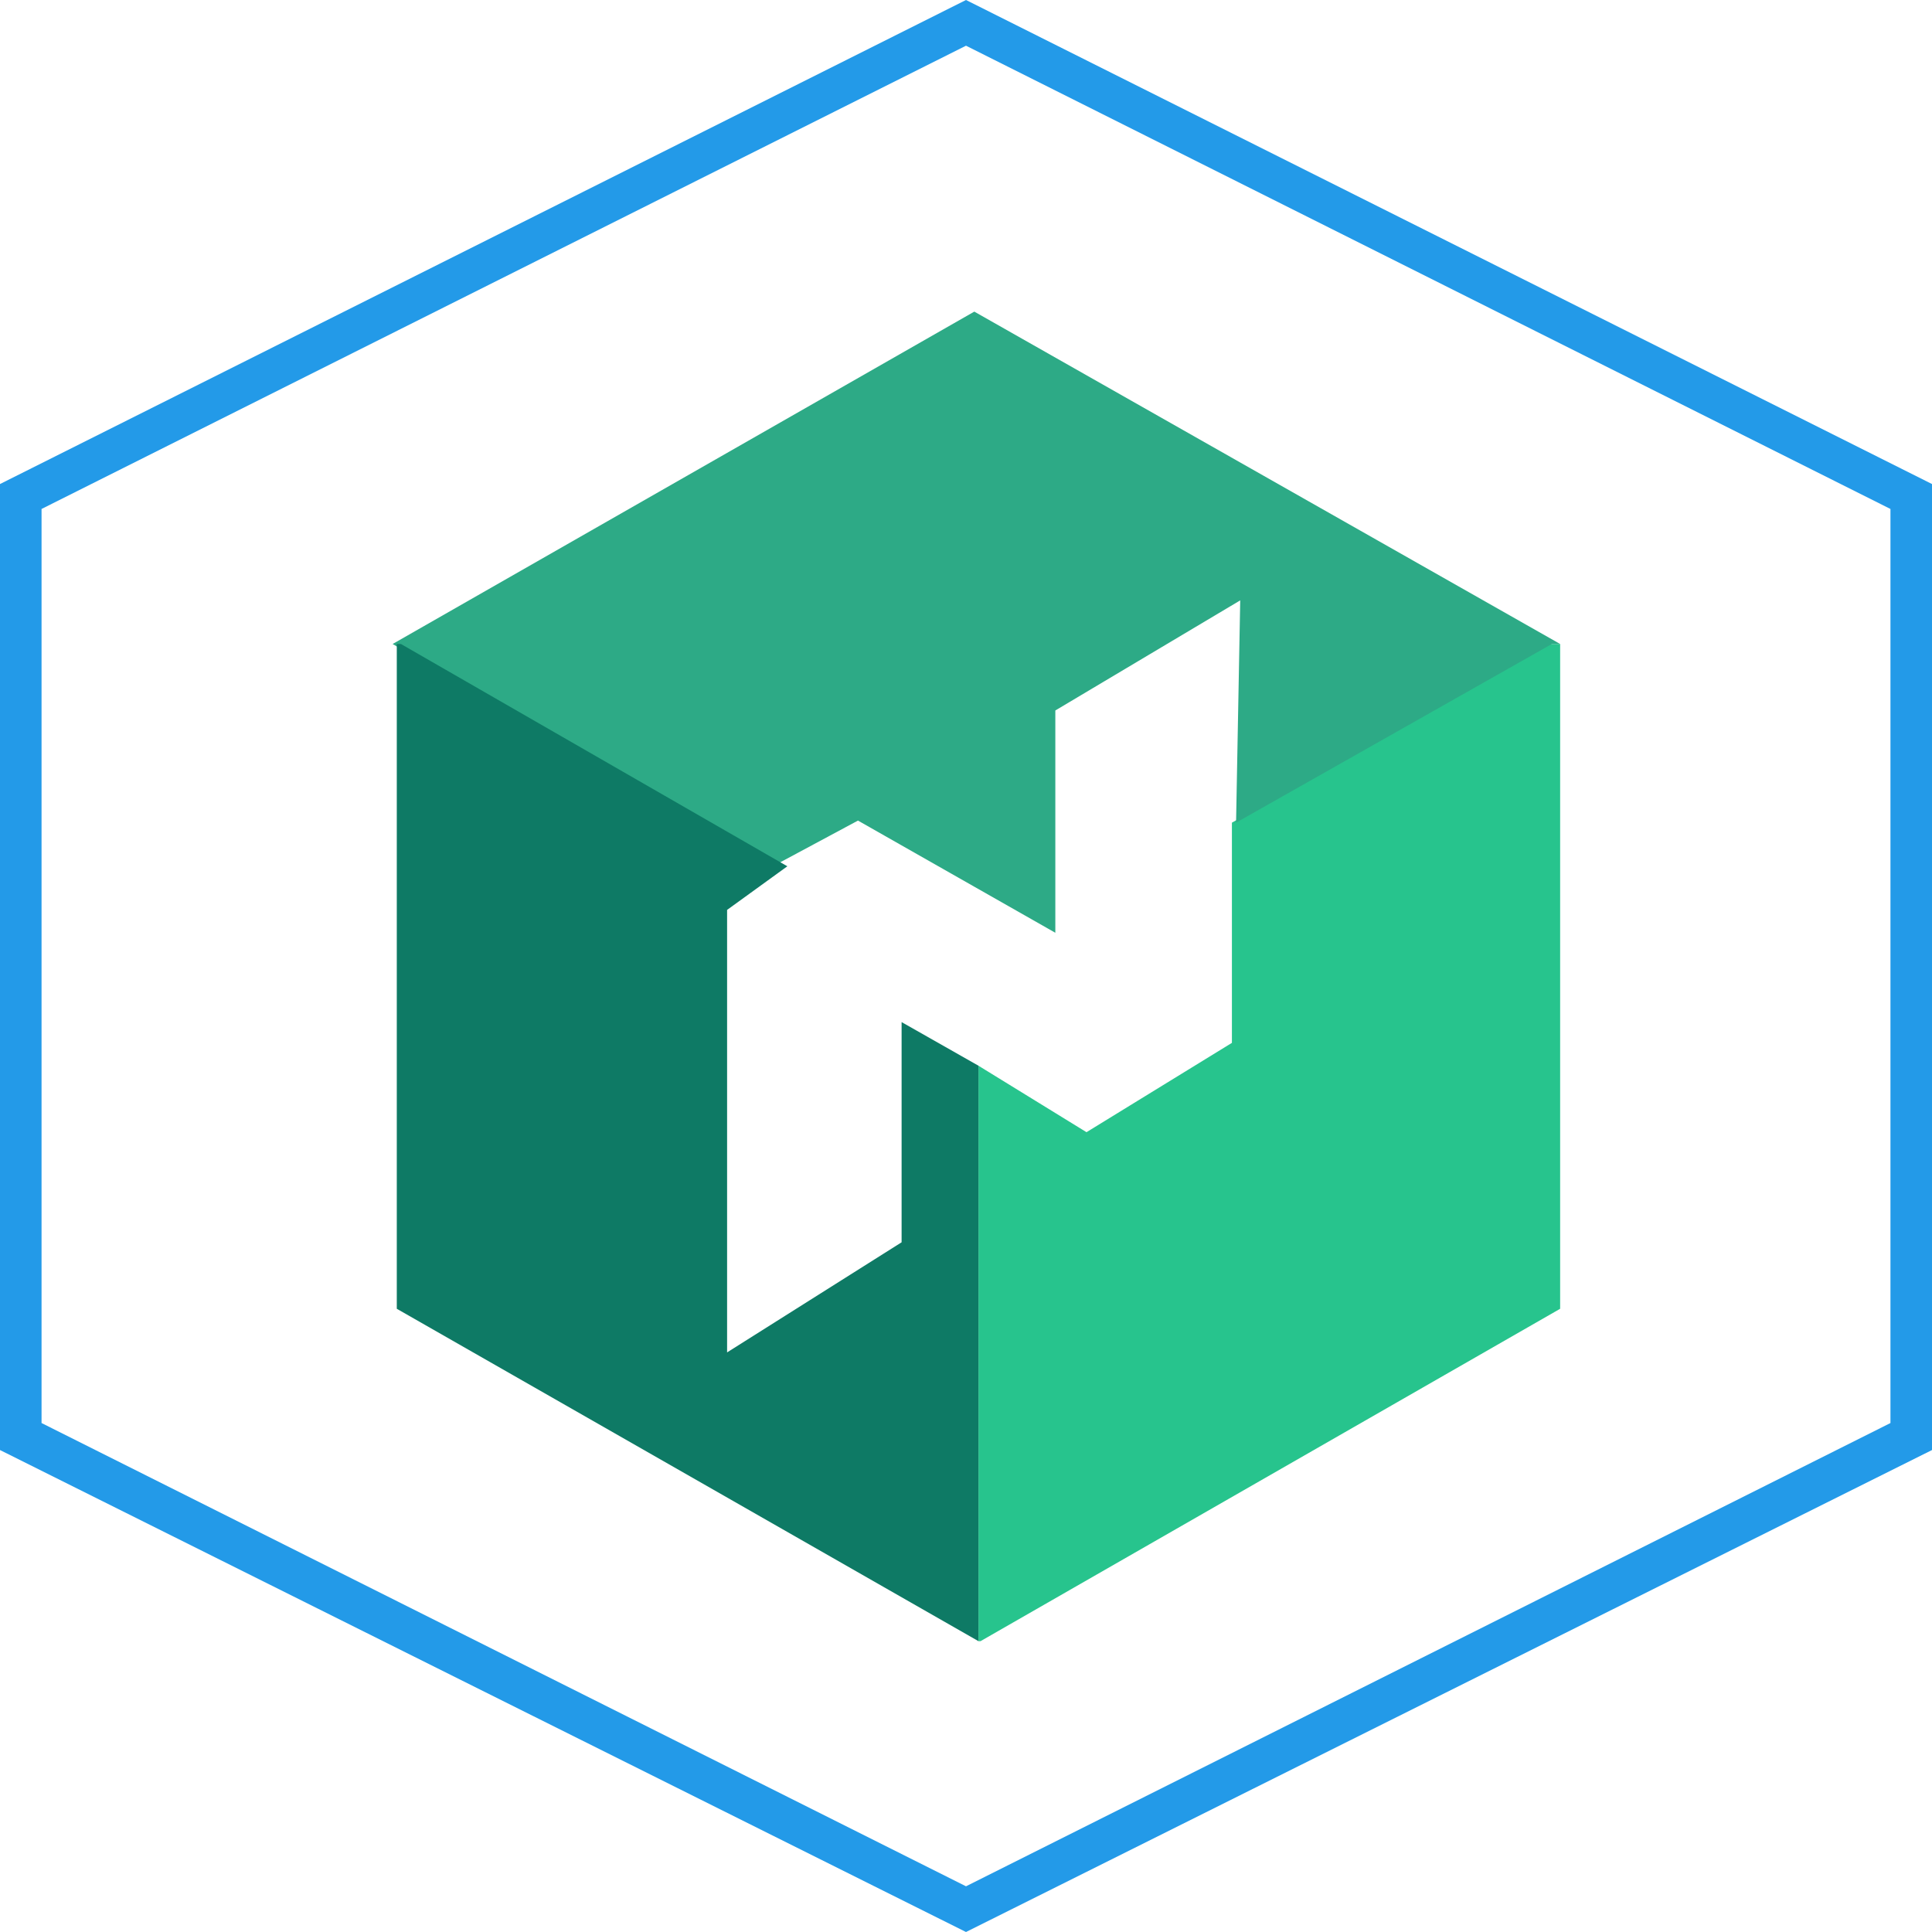
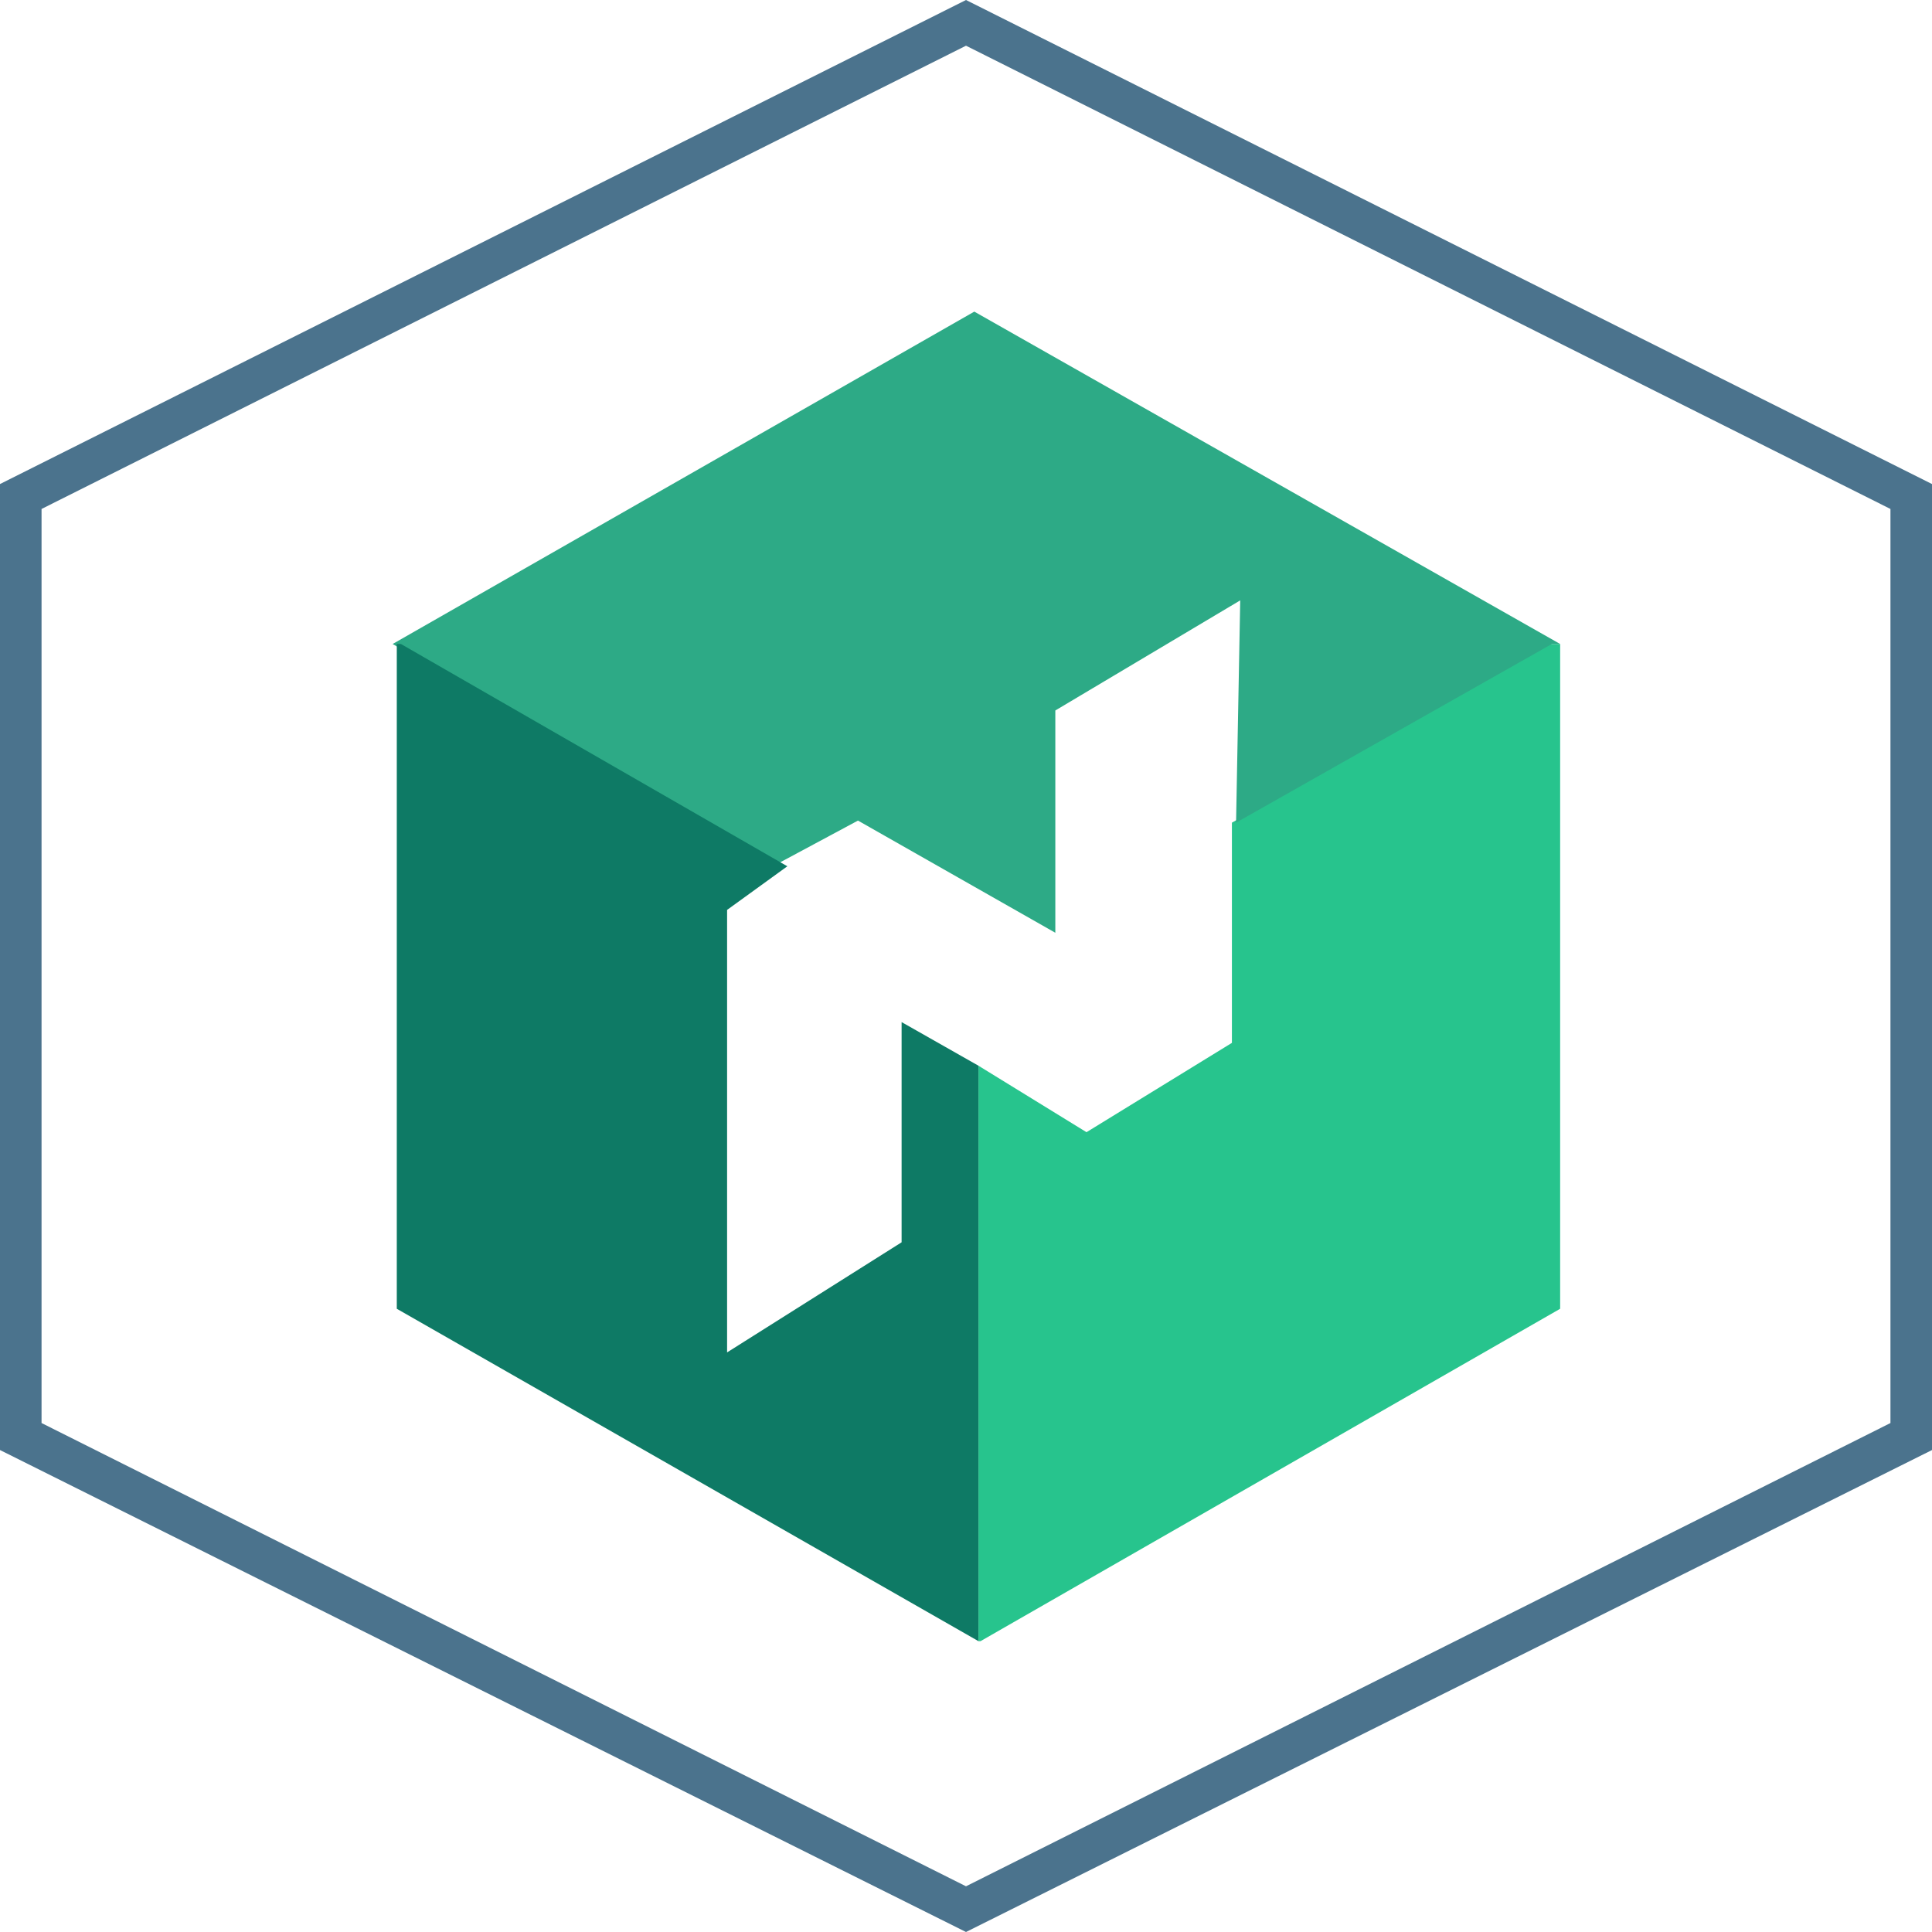
<svg xmlns="http://www.w3.org/2000/svg" version="1.1" x="0px" y="0px" viewBox="0 0 93 93" style="enable-background:new 0 0 93 93;" xml:space="preserve">
  <g>
-     <path fill="#239AE8" d="M46.5,2.2L91,24.5v44L46.5,90.8L2,68.5v-44L46.5,2.2 M46.5,0L0,23.3v46.5L46.5,93L93,69.8V23.3L46.5,0L46.5,0z   " />
+     <path fill="#4b738d" d="M46.5,2.2L91,24.5v44L46.5,90.8L2,68.5v-44L46.5,2.2 M46.5,0L0,23.3v46.5L46.5,93L93,69.8V23.3L46.5,0L46.5,0z   " />
  </g>
  <path fill="#27C48D" d="M59.3,39.6v10.6l-7,4.3l-5.2-3.2V79h0.1l27.9-16V31h-0.5L59.3,39.6z" />
  <path fill="#2DAA86" d="M46.9,15l-28,16l18.3,10.7l4.1-2.2l9.5,5.4V34.2l8.9-5.3l-0.2,10.7L74.7,31h0.4L46.9,15z" />
  <path fill="#0E7A65" d="M43.4,49.2v10.6L35,65.1V43.8l2.9-2.1L19.3,31h-0.2v32l28,16V51.3L43.4,49.2z" />
</svg>
